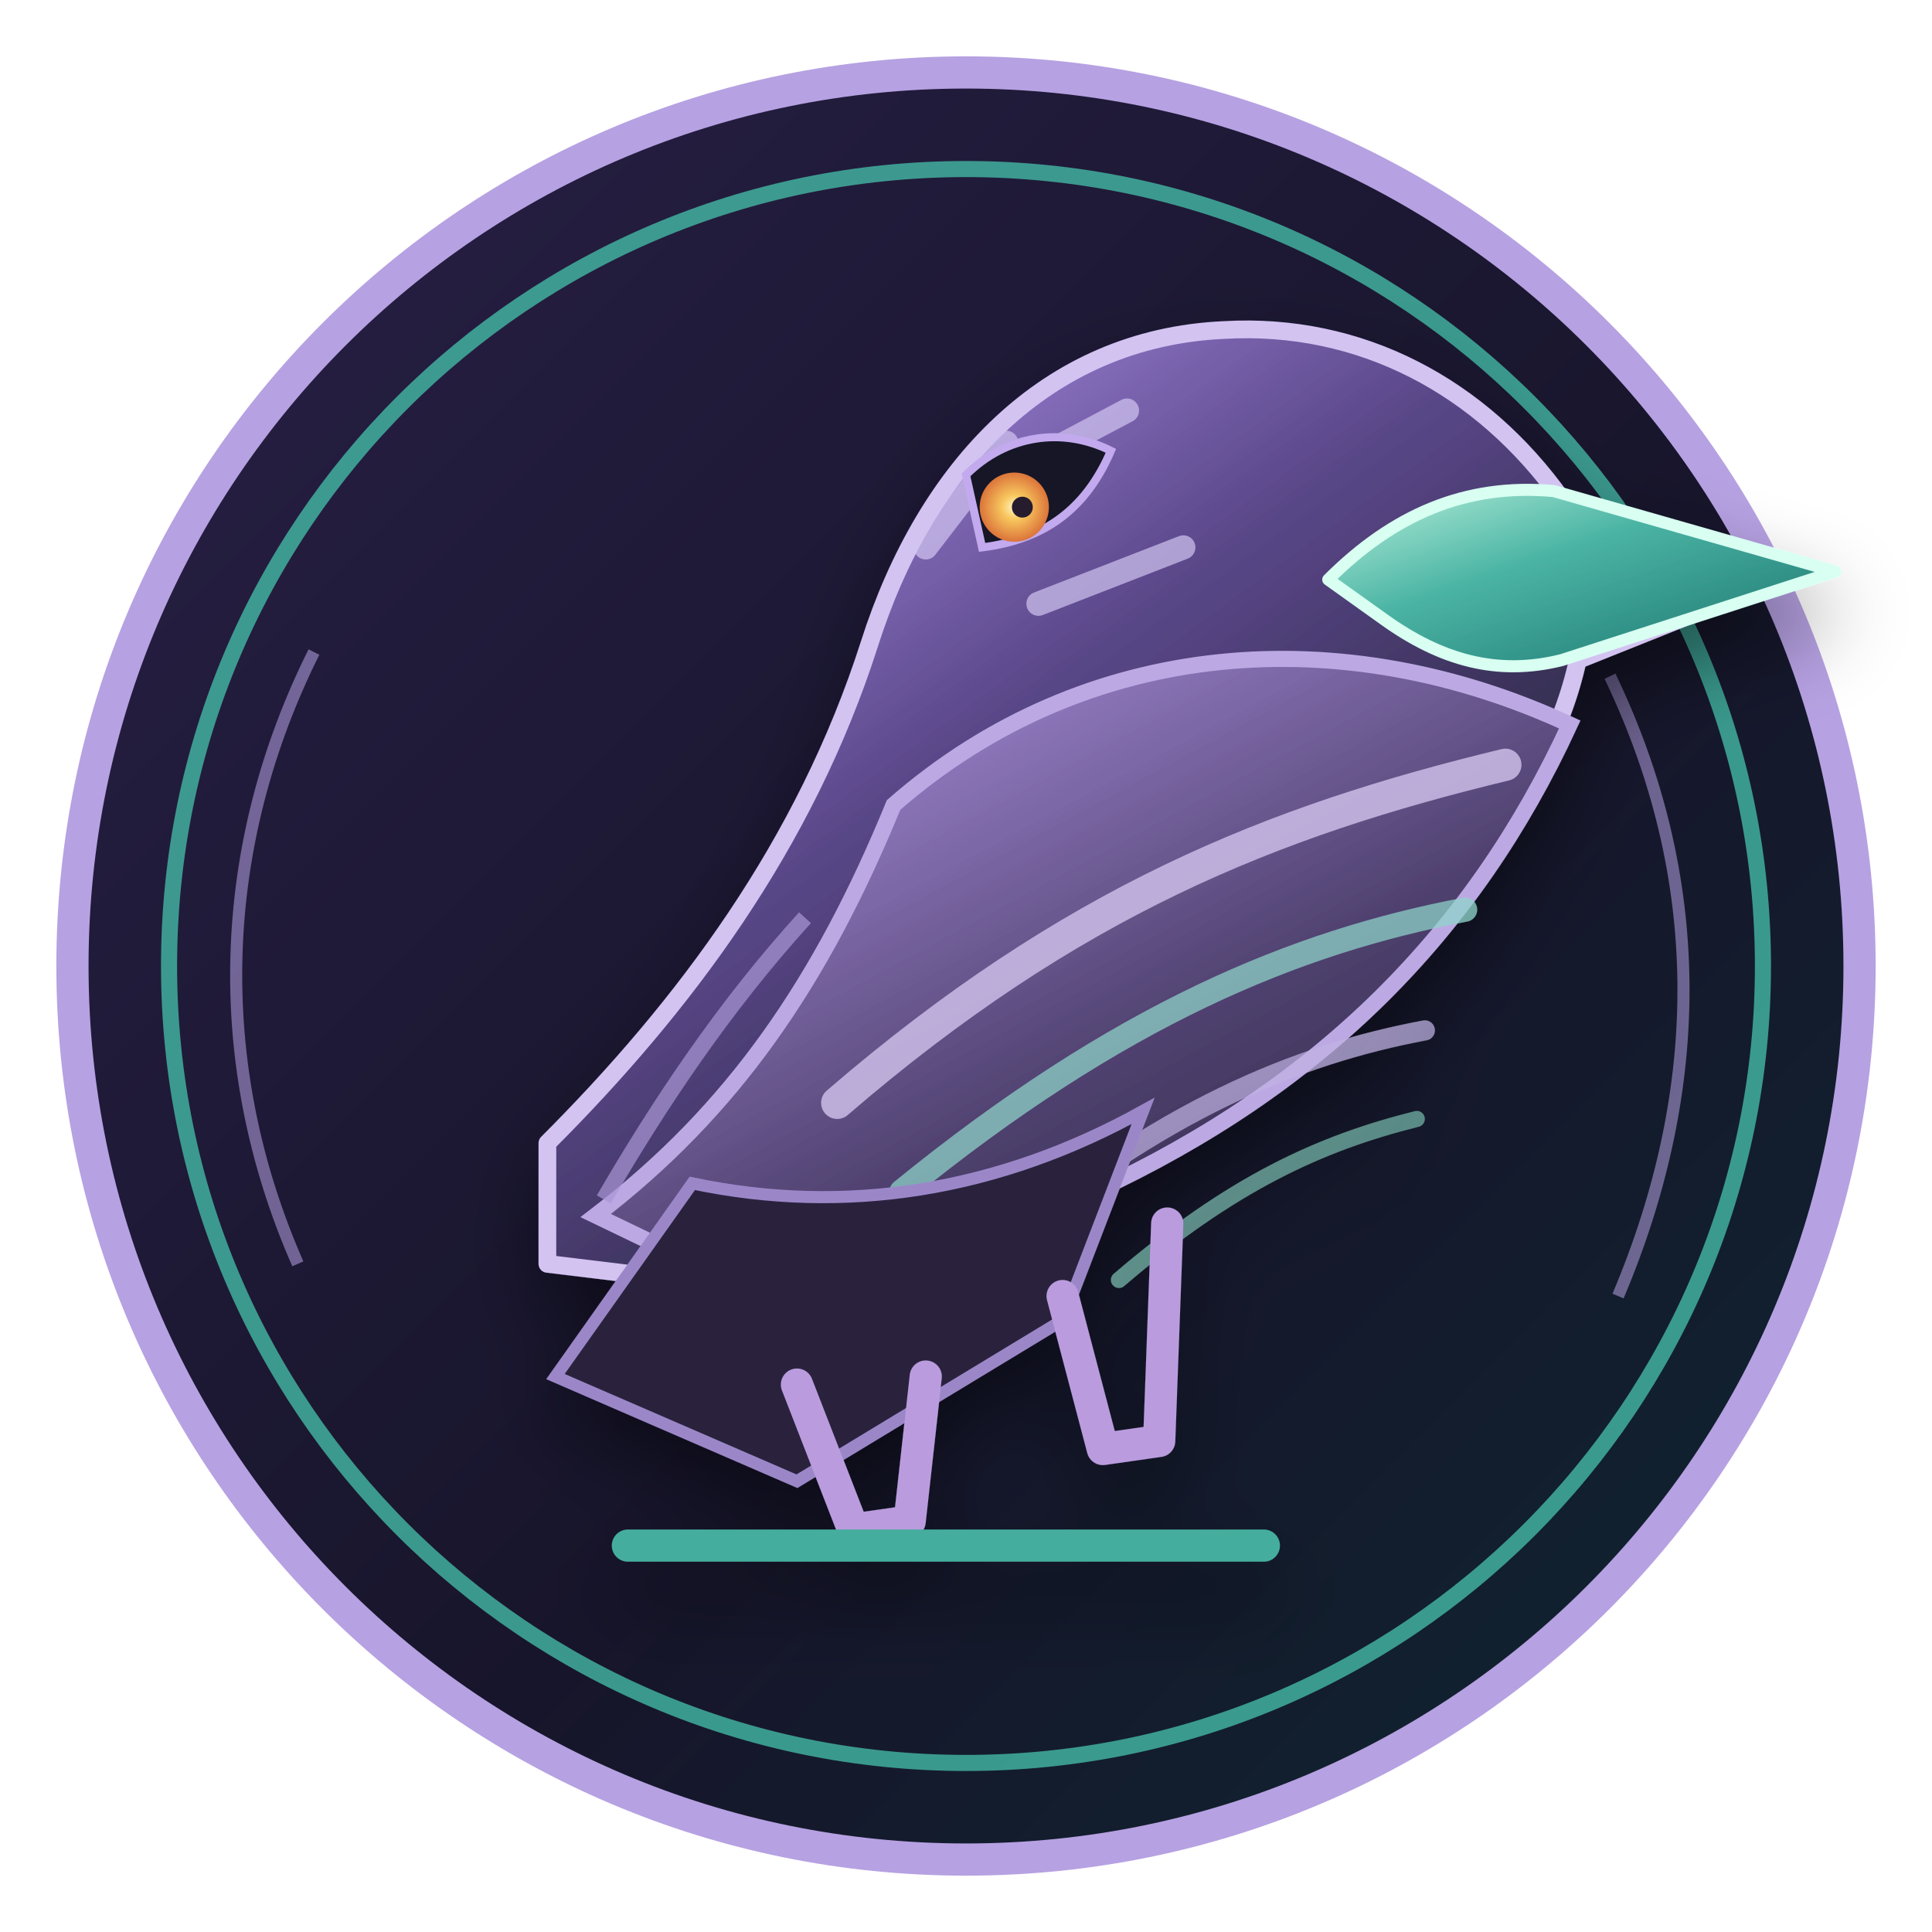
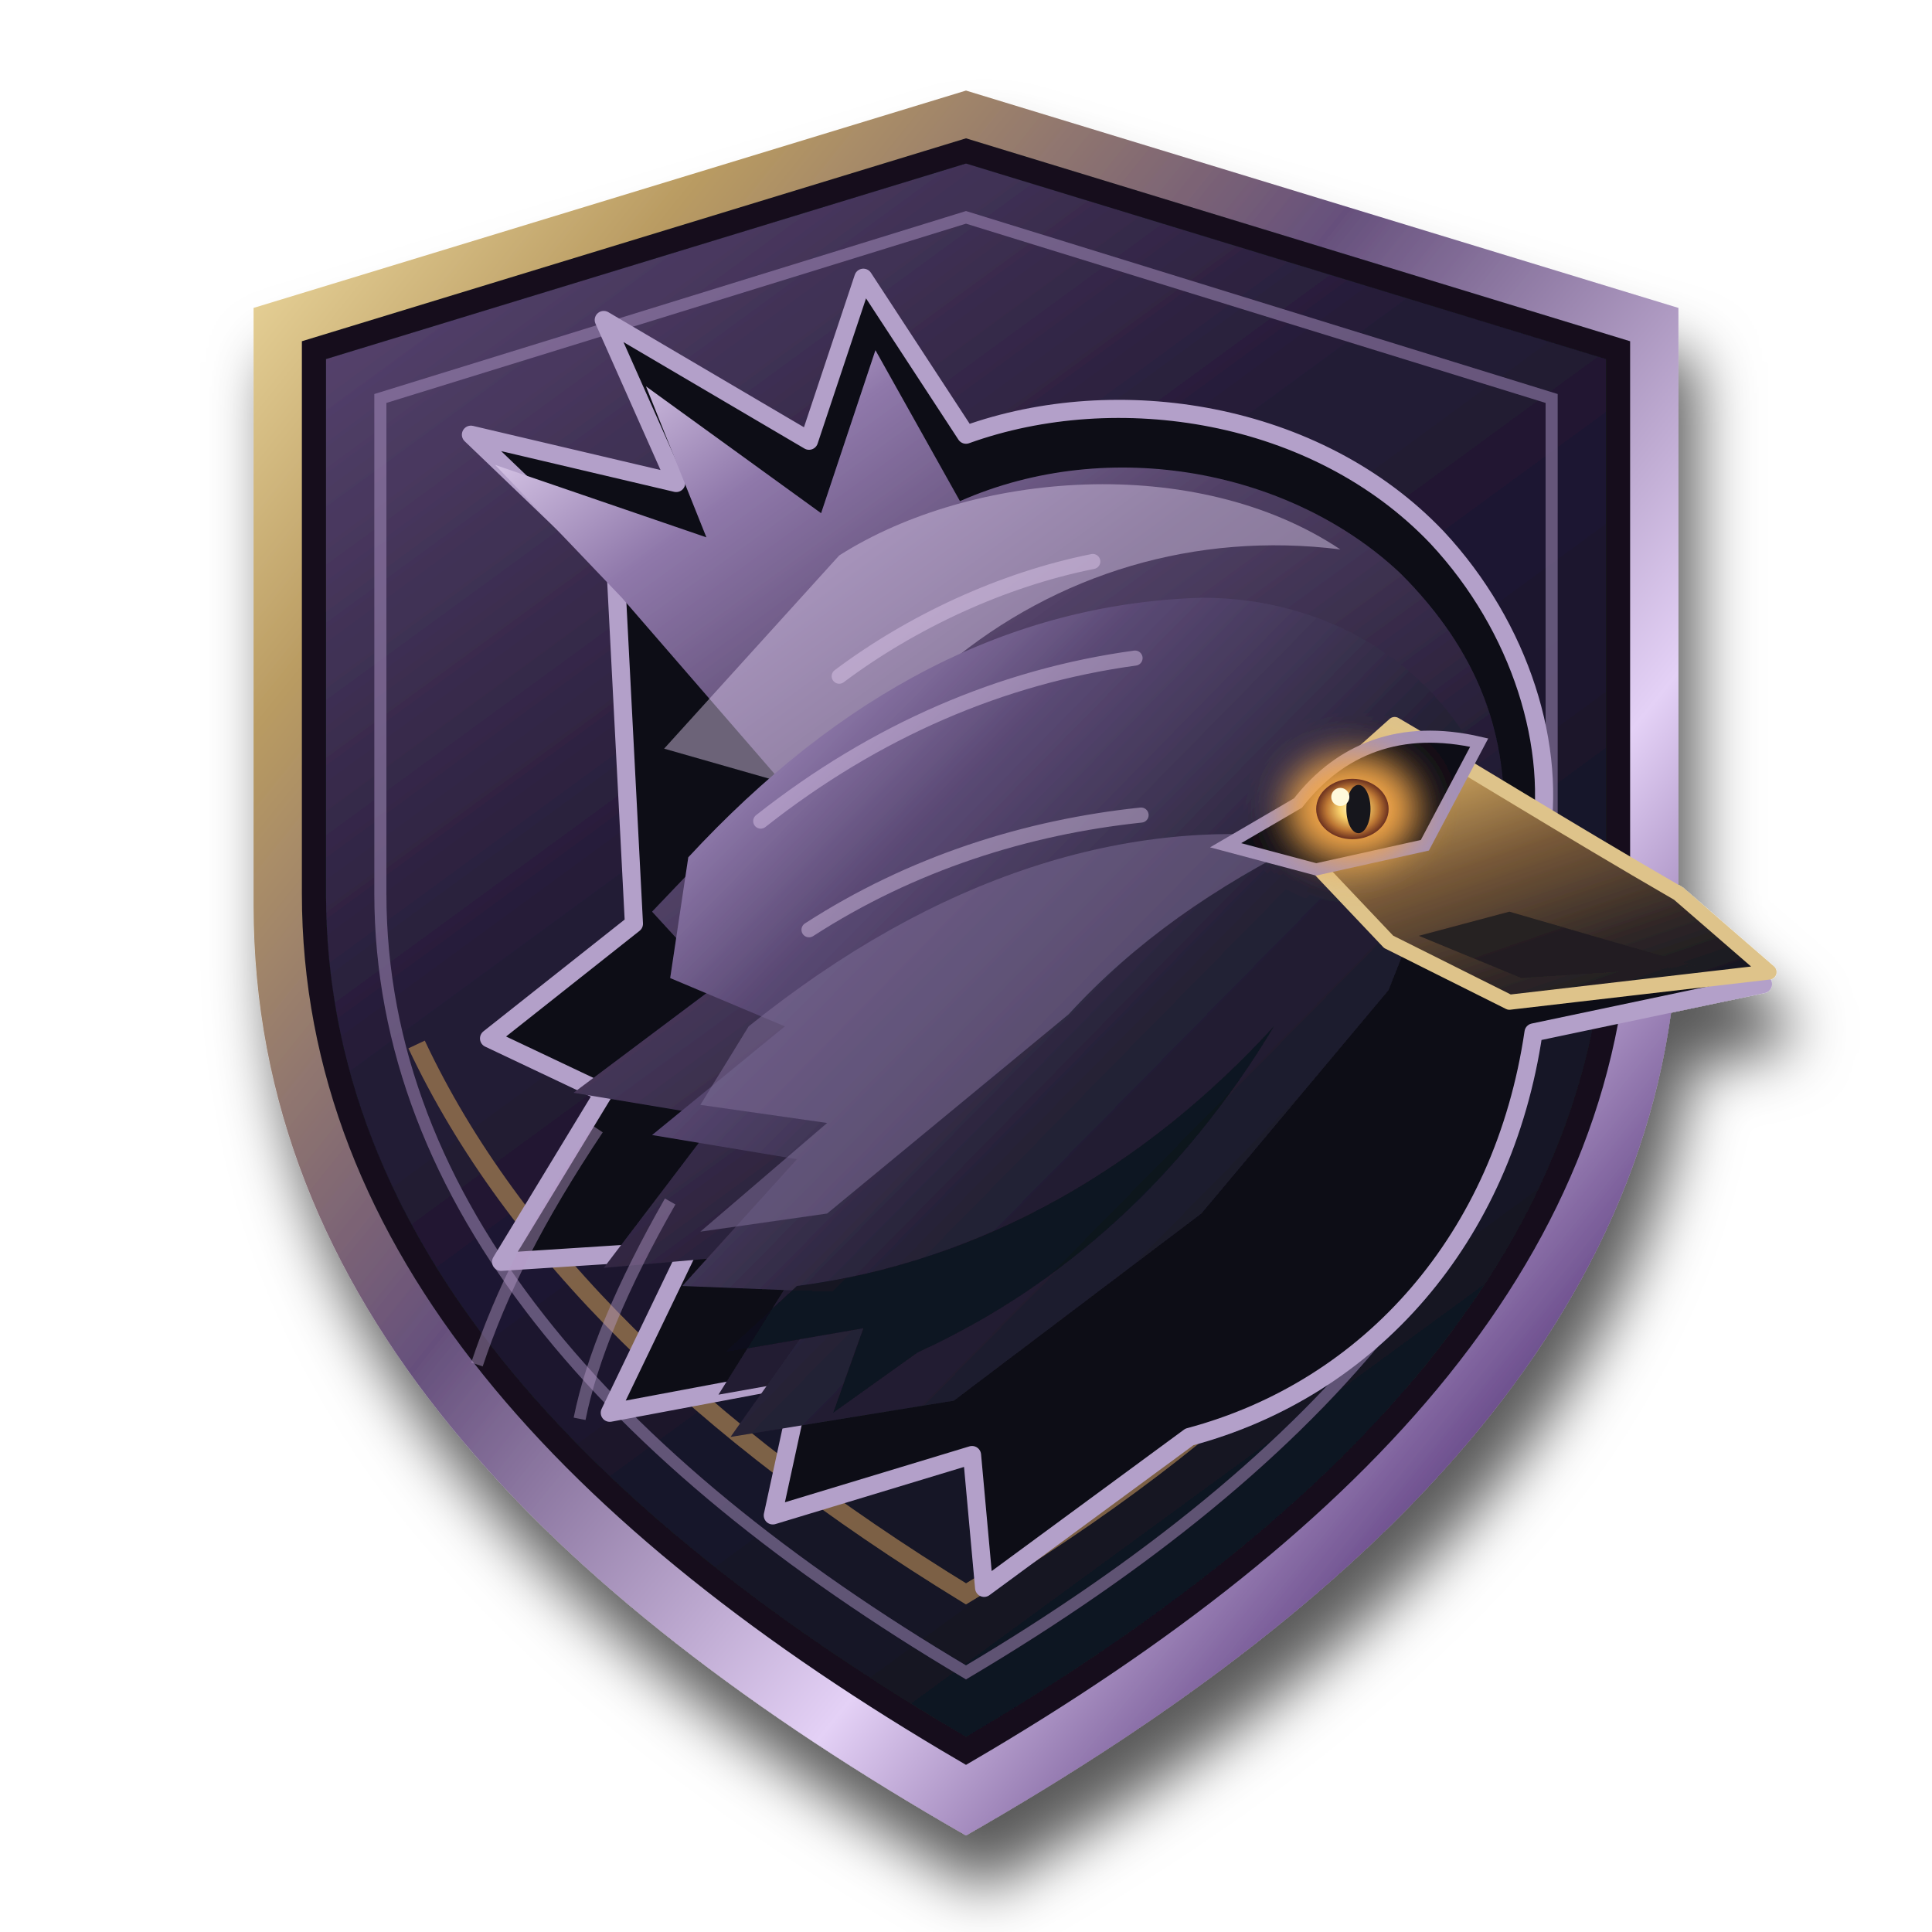
- <svg xmlns="http://www.w3.org/2000/svg" viewBox="0 0 240 240" role="img" aria-labelledby="title desc">
+ <svg xmlns="http://www.w3.org/2000/svg" viewBox="0 0 320 320" role="img" aria-labelledby="title desc">
  <defs>
-     <linearGradient id="coin" x1="0" y1="0" x2="1" y2="1">
-       <stop offset="0" stop-color="#292047" />
-       <stop offset=".58" stop-color="#17152b" />
-       <stop offset="1" stop-color="#0d2730" />
+     <linearGradient id="rim" x1="0" y1="0" x2="1" y2="1">
+       <stop stop-color="#f8e6ab" />
+       <stop offset=".18" stop-color="#b99b62" />
+       <stop offset=".42" stop-color="#66507c" />
+       <stop offset=".67" stop-color="#e4d1f6" />
+       <stop offset=".82" stop-color="#6b4d8c" />
+       <stop offset="1" stop-color="#b5975d" />
    </linearGradient>
-     <linearGradient id="feather" x1=".12" y1=".08" x2=".92" y2=".94">
-       <stop stop-color="#a78be2" />
-       <stop offset=".34" stop-color="#5a4789" />
-       <stop offset=".7" stop-color="#29263f" />
-       <stop offset="1" stop-color="#101c29" />
+     <linearGradient id="shield" x1=".2" y1="0" x2=".8" y2="1">
+       <stop stop-color="#55426c" />
+       <stop offset=".35" stop-color="#241b36" />
+       <stop offset="1" stop-color="#0b101d" />
    </linearGradient>
-     <linearGradient id="wing" x1=".1" y1="0" x2=".9" y2="1">
-       <stop stop-color="#eee7ff" />
-       <stop offset=".2" stop-color="#8f78bd" />
-       <stop offset=".58" stop-color="#4f416f" />
-       <stop offset="1" stop-color="#202238" />
+     <linearGradient id="head" x1=".1" y1="0" x2=".8" y2="1">
+       <stop stop-color="#e3d3f1" />
+       <stop offset=".16" stop-color="#8f78aa" />
+       <stop offset=".38" stop-color="#514166" />
+       <stop offset=".67" stop-color="#251d35" />
+       <stop offset="1" stop-color="#0c101b" />
    </linearGradient>
-     <linearGradient id="beak" x1="0" y1="0" x2="1" y2="1">
-       <stop stop-color="#b9f1dc" />
-       <stop offset=".4" stop-color="#4bb4a4" />
-       <stop offset="1" stop-color="#176f6b" />
+     <linearGradient id="face" x1=".1" y1=".1" x2=".9" y2=".9">
+       <stop stop-color="#aa92c7" />
+       <stop offset=".25" stop-color="#5a4974" />
+       <stop offset=".56" stop-color="#252136" />
+       <stop offset="1" stop-color="#11121e" />
    </linearGradient>
-     <radialGradient id="eyeGlow">
-       <stop stop-color="#fff5c4" />
-       <stop offset=".35" stop-color="#f8c75e" />
-       <stop offset="1" stop-color="#db743a" />
+     <linearGradient id="beak" x1=".15" y1="0" x2=".75" y2="1">
+       <stop stop-color="#f2d594" />
+       <stop offset=".25" stop-color="#ba9355" />
+       <stop offset=".48" stop-color="#785938" />
+       <stop offset=".8" stop-color="#302727" />
+       <stop offset="1" stop-color="#161720" />
+     </linearGradient>
+     <radialGradient id="eye">
+       <stop stop-color="#fff5c3" />
+       <stop offset=".35" stop-color="#f9d16c" />
+       <stop offset=".72" stop-color="#bd7734" />
+       <stop offset="1" stop-color="#6a301f" />
    </radialGradient>
-     <filter id="shadow" x="-35%" y="-35%" width="170%" height="180%">
-       <feGaussianBlur in="SourceAlpha" stdDeviation="5" />
-       <feOffset dy="5" />
-       <feComponentTransfer>
-         <feFuncA type="linear" slope=".45" />
+     <filter id="depth" x="-35%" y="-35%" width="180%" height="190%">
+       <feGaussianBlur in="SourceAlpha" stdDeviation="5" result="blur" />
+       <feOffset in="blur" dx="3" dy="9" result="shadow" />
+       <feComponentTransfer in="shadow" result="dark">
+         <feFuncA type="linear" slope=".65" />
      </feComponentTransfer>
      <feMerge>
-         <feMergeNode />
+         <feMergeNode in="dark" />
        <feMergeNode in="SourceGraphic" />
      </feMerge>
    </filter>
+     <filter id="glow" x="-100%" y="-100%" width="300%" height="300%">
+       <feGaussianBlur stdDeviation="3" />
+     </filter>
  </defs>
  <style>
-     .coin { fill: url(#coin); stroke: #b6a1e2; stroke-width: 4; }
-     .ring { fill: none; stroke: #43b9a5; stroke-width: 2; opacity: .8; }
-     .halo { fill: none; stroke: #b7a2e3; stroke-width: 1.5; opacity: .55; }
-     .raven { filter: url(#shadow); transform-origin: 120px 120px; animation: hover 4.8s ease-in-out infinite; }
-     .wing-feather { transform-origin: 146px 113px; animation: wing 5.8s ease-in-out infinite; }
-     .eye-light { transform-origin: 124px 65px; animation: glint 3.6s ease-in-out infinite; }
-     @keyframes hover { 0%, 100% { transform: translateY(1px); } 50% { transform: translateY(-4px); } }
-     @keyframes wing { 0%, 100% { transform: rotate(0deg); } 50% { transform: rotate(-2deg); } }
-     @keyframes glint { 0%, 84%, 100% { opacity: .78; } 90% { opacity: 1; } 94% { opacity: .58; } }
-     @media (prefers-reduced-motion: reduce) {
-       .raven, .wing-feather, .eye-light { animation: none; }
-     }
+     .crest { transform-origin: 160px 160px; animation: float 6s ease-in-out infinite; }
+     .eye-glow { animation: pulse 4s ease-in-out infinite; }
+     @keyframes float { 0%, 100% { transform: translateY(2px); } 50% { transform: translateY(-3px); } }
+     @keyframes pulse { 0%, 100% { opacity: .35; } 50% { opacity: .8; } }
+     @media (prefers-reduced-motion: reduce) { .crest, .eye-glow { animation: none; } }
  </style>
-   <circle class="coin" cx="120" cy="120" r="111" />
-   <circle class="ring" cx="120" cy="120" r="99" />
-   <path class="halo" d="M37 157c-11-25-10-52 2-76M200 84c12 25 12 51 1 77" />
-   <g class="raven">
-     <path d="M68 142c17-17 32-37 40-62 7-22 22-38 44-39 17-1 32 7 42 21l27 10-25 10c-4 18-17 30-35 33l-18 25-42 21-33-4z" fill="url(#feather)" stroke="#d3c3f1" stroke-width="2.2" stroke-linejoin="round" />
-     <path d="m193 61 35 10-34 11c-8 2-15 0-22-5l-7-5c8-8 17-12 28-11z" fill="url(#beak)" stroke="#d8fff1" stroke-width="1.5" stroke-linejoin="round" />
-     <path d="M111 100c24-21 56-23 84-10-12 26-31 45-59 58l-35 16-27-13c17-13 28-29 37-51z" fill="url(#wing)" stroke="#bca9e3" stroke-width="2" />
-     <g class="wing-feather" fill="none" stroke-linecap="round">
-       <path d="M104 137c29-25 54-35 83-42" stroke="#d2c3ee" stroke-width="4" opacity=".8" />
-       <path d="M112 148c27-22 49-31 70-35" stroke="#8fd6cb" stroke-width="3" opacity=".72" />
-       <path d="M124 155c20-17 37-24 53-27" stroke="#c1b2e3" stroke-width="2.5" opacity=".7" />
-       <path d="M139 159c14-12 25-17 37-20" stroke="#7abdaf" stroke-width="2" opacity=".68" />
-     </g>
-     <path d="M86 147c19 4 38 1 56-9l-10 26-33 20-30-13z" fill="#29243e" stroke="#9b87c8" stroke-width="1.5" />
-     <path d="m99 172 7 18 7-1 2-18m17-10 5 19 7-1 1-27" fill="none" stroke="#ba9cde" stroke-width="4" stroke-linecap="round" stroke-linejoin="round" />
-     <path d="M78 192h79" fill="none" stroke="#45ad9d" stroke-width="4" stroke-linecap="round" />
-     <path d="m123 60 17-9m-25 17 10-13m4 20 18-7" fill="none" stroke="#d2c4f1" stroke-width="3" stroke-linecap="round" opacity=".7" />
-     <path d="M120 59c5-5 12-6 18-3-3 7-8 11-16 12z" fill="#121726" stroke="#c3a9ed" stroke-width="1" />
-     <circle class="eye-light" cx="126" cy="63" r="4.3" fill="url(#eyeGlow)" />
-     <circle cx="127" cy="63" r="1.3" fill="#251b2f" />
-     <path d="M100 114c-10 11-18 23-25 35" fill="none" stroke="#a995d5" stroke-width="2" opacity=".7" />
+   <g class="crest" filter="url(#depth)">
+     <path d="M160 15 278 51v99c0 65-48 114-118 154C90 264 42 215 42 150V51Z" fill="url(#rim)" />
+     <path d="M160 25 268 58v90c0 58-43 104-108 142C95 252 52 206 52 148V58Z" fill="url(#shield)" stroke="#14111d" stroke-width="4" />
+     <path d="M160 36 257 66v82c0 51-38 94-97 129-59-35-97-78-97-129V66Z" fill="none" stroke="#ad95c4" stroke-opacity=".5" stroke-width="2" />
+     <path d="M69 173c16 34 47 64 91 91 45-27 75-57 91-91" fill="none" stroke="#b48b55" stroke-opacity=".65" stroke-width="3" />
+     <path d="M102 95 78 72l34 8-12-27 34 20 9-27 17 26c25-9 58-4 78 17 14 15 20 35 17 51l37 23-38 8c-5 34-27 59-57 67l-34 25-2-22-33 10 5-23-32 6 13-27-31 2 17-28-19-9 24-19Z" fill="#0c0d16" stroke="#b3a0c9" stroke-width="3" stroke-linejoin="round" />
+     <path d="m103 99-21-22 35 12-10-25 29 21 9-27 14 25c25-11 55-5 73 12 13 13 18 27 17 43l-23 16-21 39-41 30-45 8 15-24-34 3 19-25-24-4 24-18-11-12 21-22Z" fill="url(#head)" />
+     <path d="M139 92c22-14 59-17 83-1-24-3-47 4-65 19l-26 20-21-6Z" fill="#e1cfef" opacity=".45" />
+     <path d="M114 142c25-27 53-42 85-43 21 0 38 11 46 27l-15 38-31 37-41 31-37 6 17-24-25-1 19-21-24-4 22-18-19-8Z" fill="url(#face)" />
+     <path d="M124 170c31-25 63-35 93-31-16 8-29 17-40 29l-40 33-21 3 21-18-21-3Z" fill="#807099" opacity=".52" />
+     <path d="M132 213c31-4 58-20 79-43-15 25-35 43-59 54l-14 10 5-14-23 4Z" fill="#0b101b" opacity=".8" />
+     <path d="M231 120c12 7 28 17 47 28l15 13-43 5-20-10-18-19Z" fill="url(#beak)" stroke="#dec38a" stroke-width="2.5" stroke-linejoin="round" />
+     <path d="m250 151 31 9-29 2-17-7" fill="#201c20" opacity=".85" />
+     <path d="M215 133c7-9 17-13 30-10l-9 17-18 4-15-4Z" fill="#100e17" stroke="#a491b7" stroke-width="2" />
+     <ellipse class="eye-glow" cx="224" cy="134" rx="11" ry="9" fill="#f3a749" filter="url(#glow)" />
+     <ellipse cx="224" cy="134" rx="6" ry="5" fill="url(#eye)" />
+     <ellipse cx="225" cy="134" rx="2" ry="4" fill="#17121a" />
+     <circle cx="222" cy="132" r="1.5" fill="#fff9db" />
+     <path d="M139 112c12-9 27-16 42-19M126 136c19-15 40-24 62-27M134 154c17-11 36-17 55-19" fill="none" stroke="#e0cbed" stroke-opacity=".45" stroke-width="2.5" stroke-linecap="round" />
+     <path d="M99 187c-10 15-16 27-20 39M111 199c-8 14-13 26-15 36" fill="none" stroke="#b79ac9" stroke-opacity=".45" stroke-width="2" />
  </g>
</svg>
